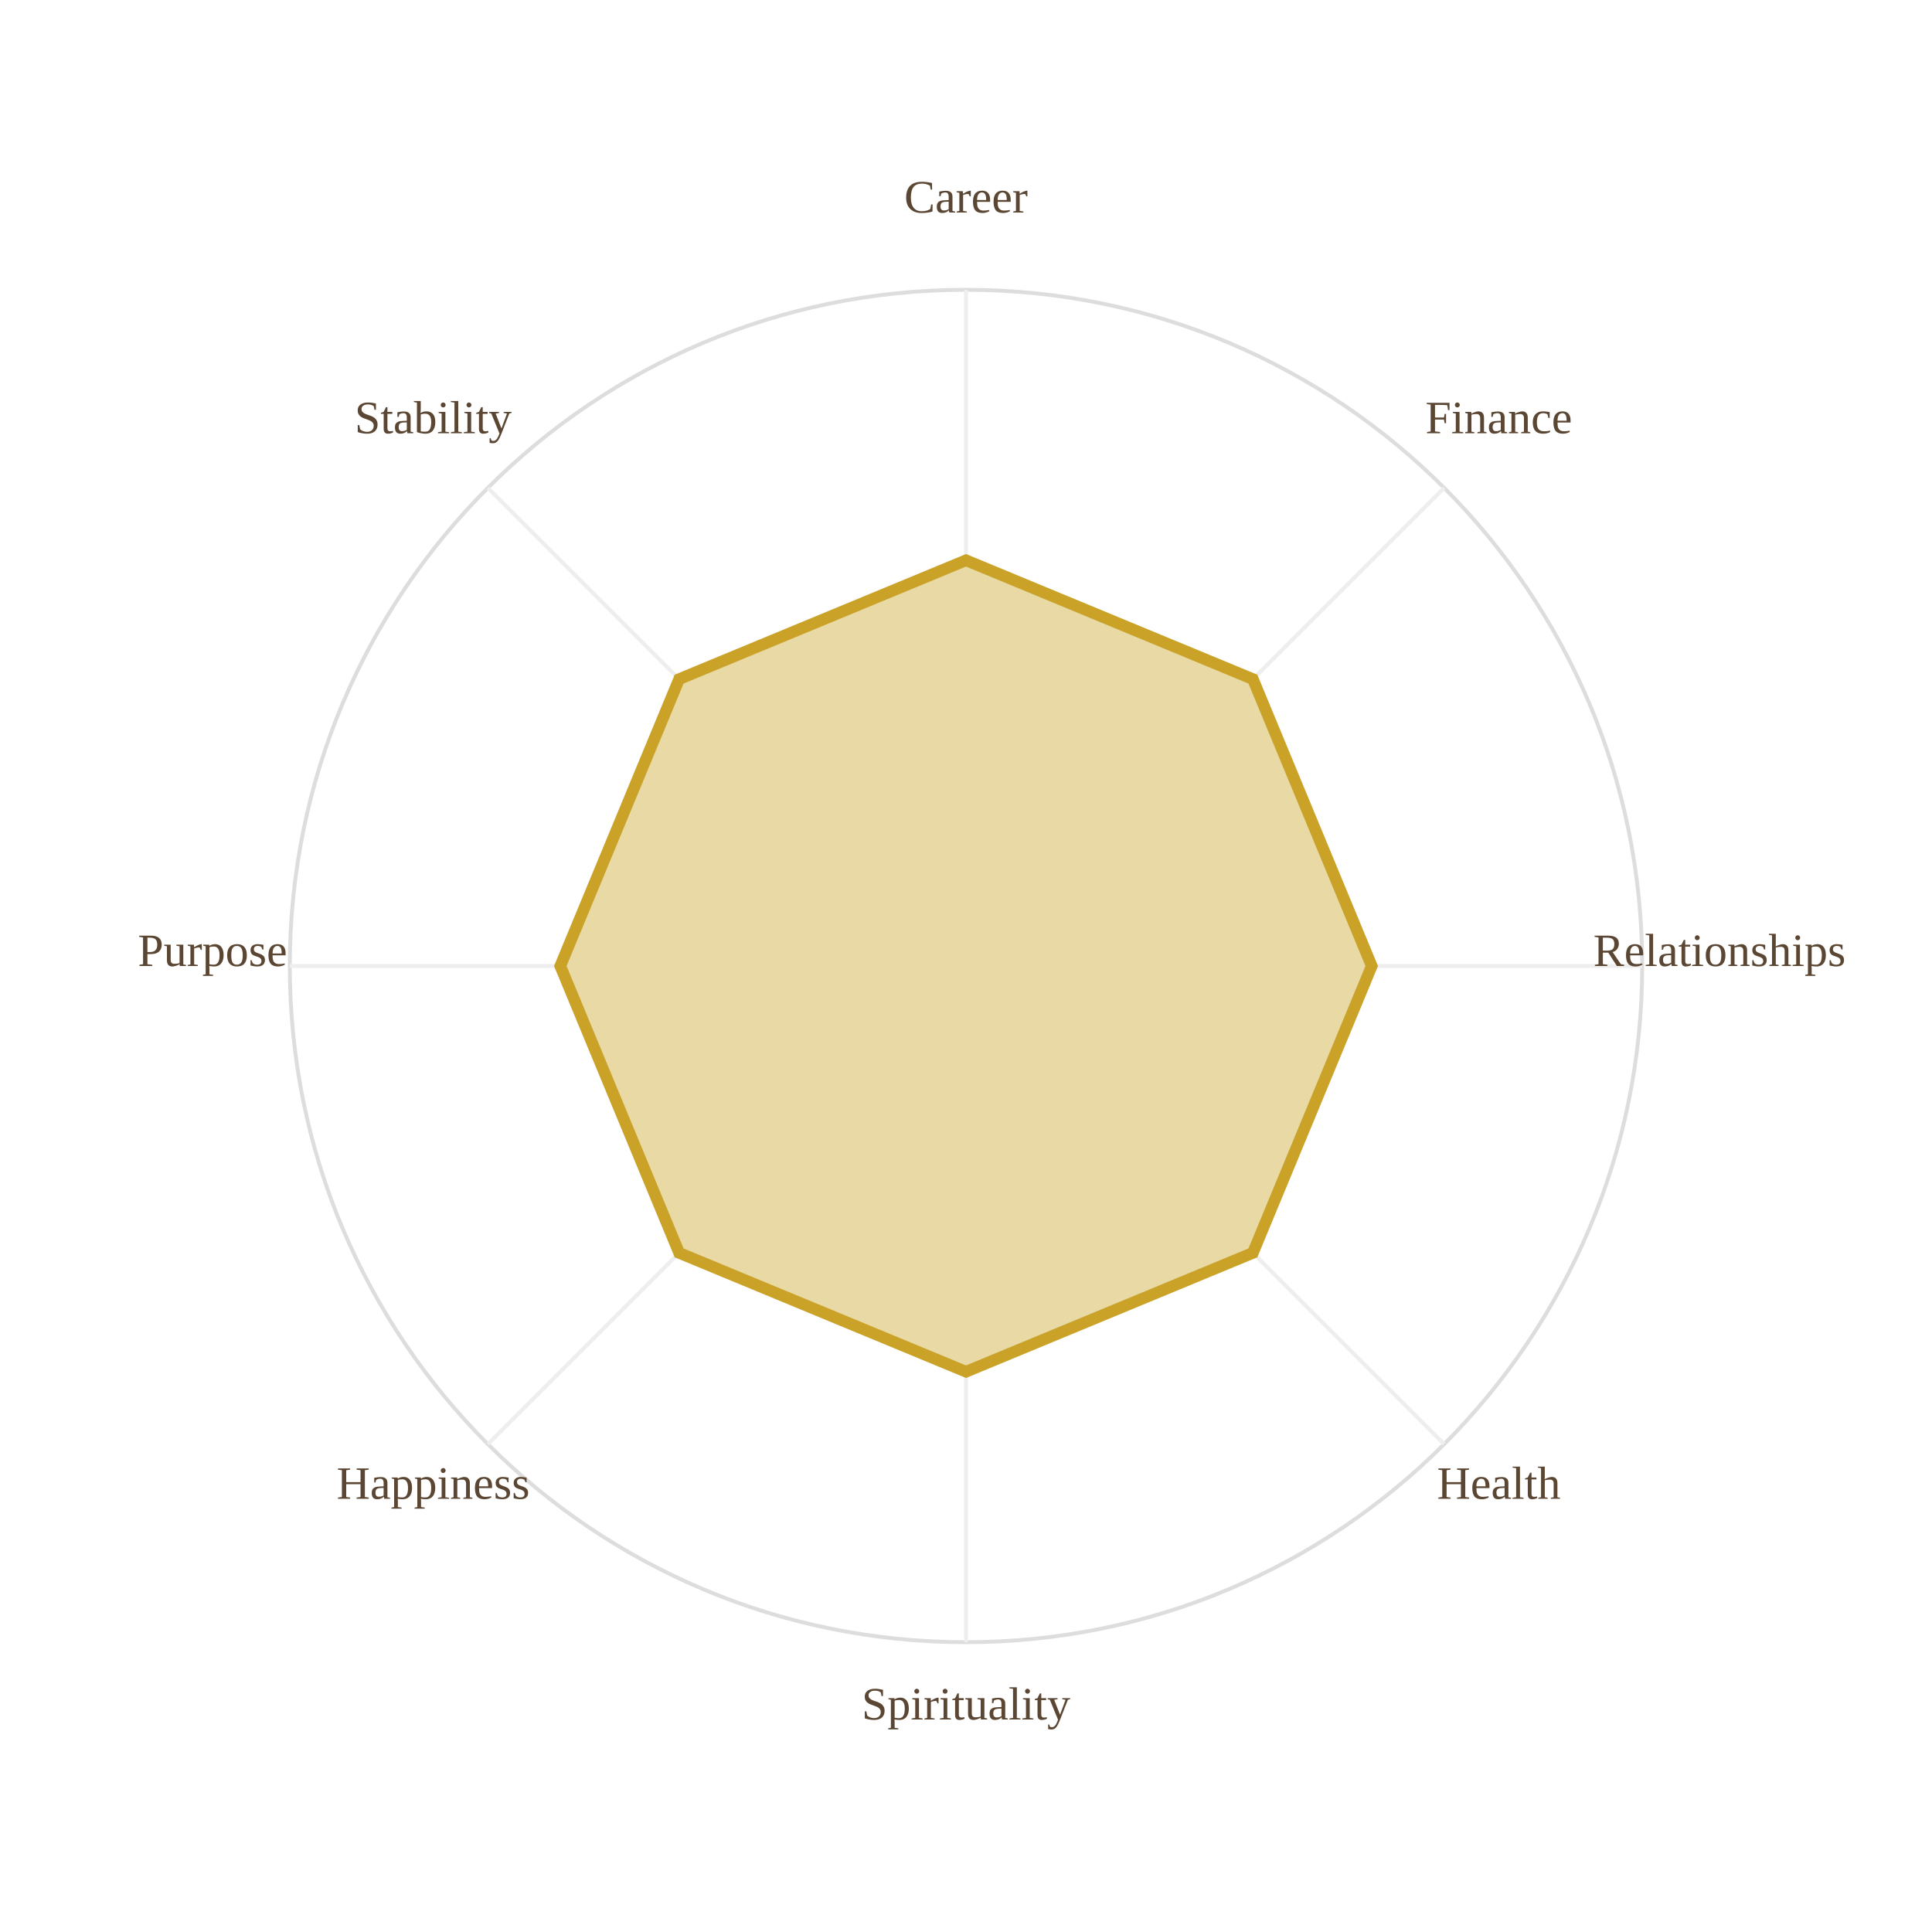
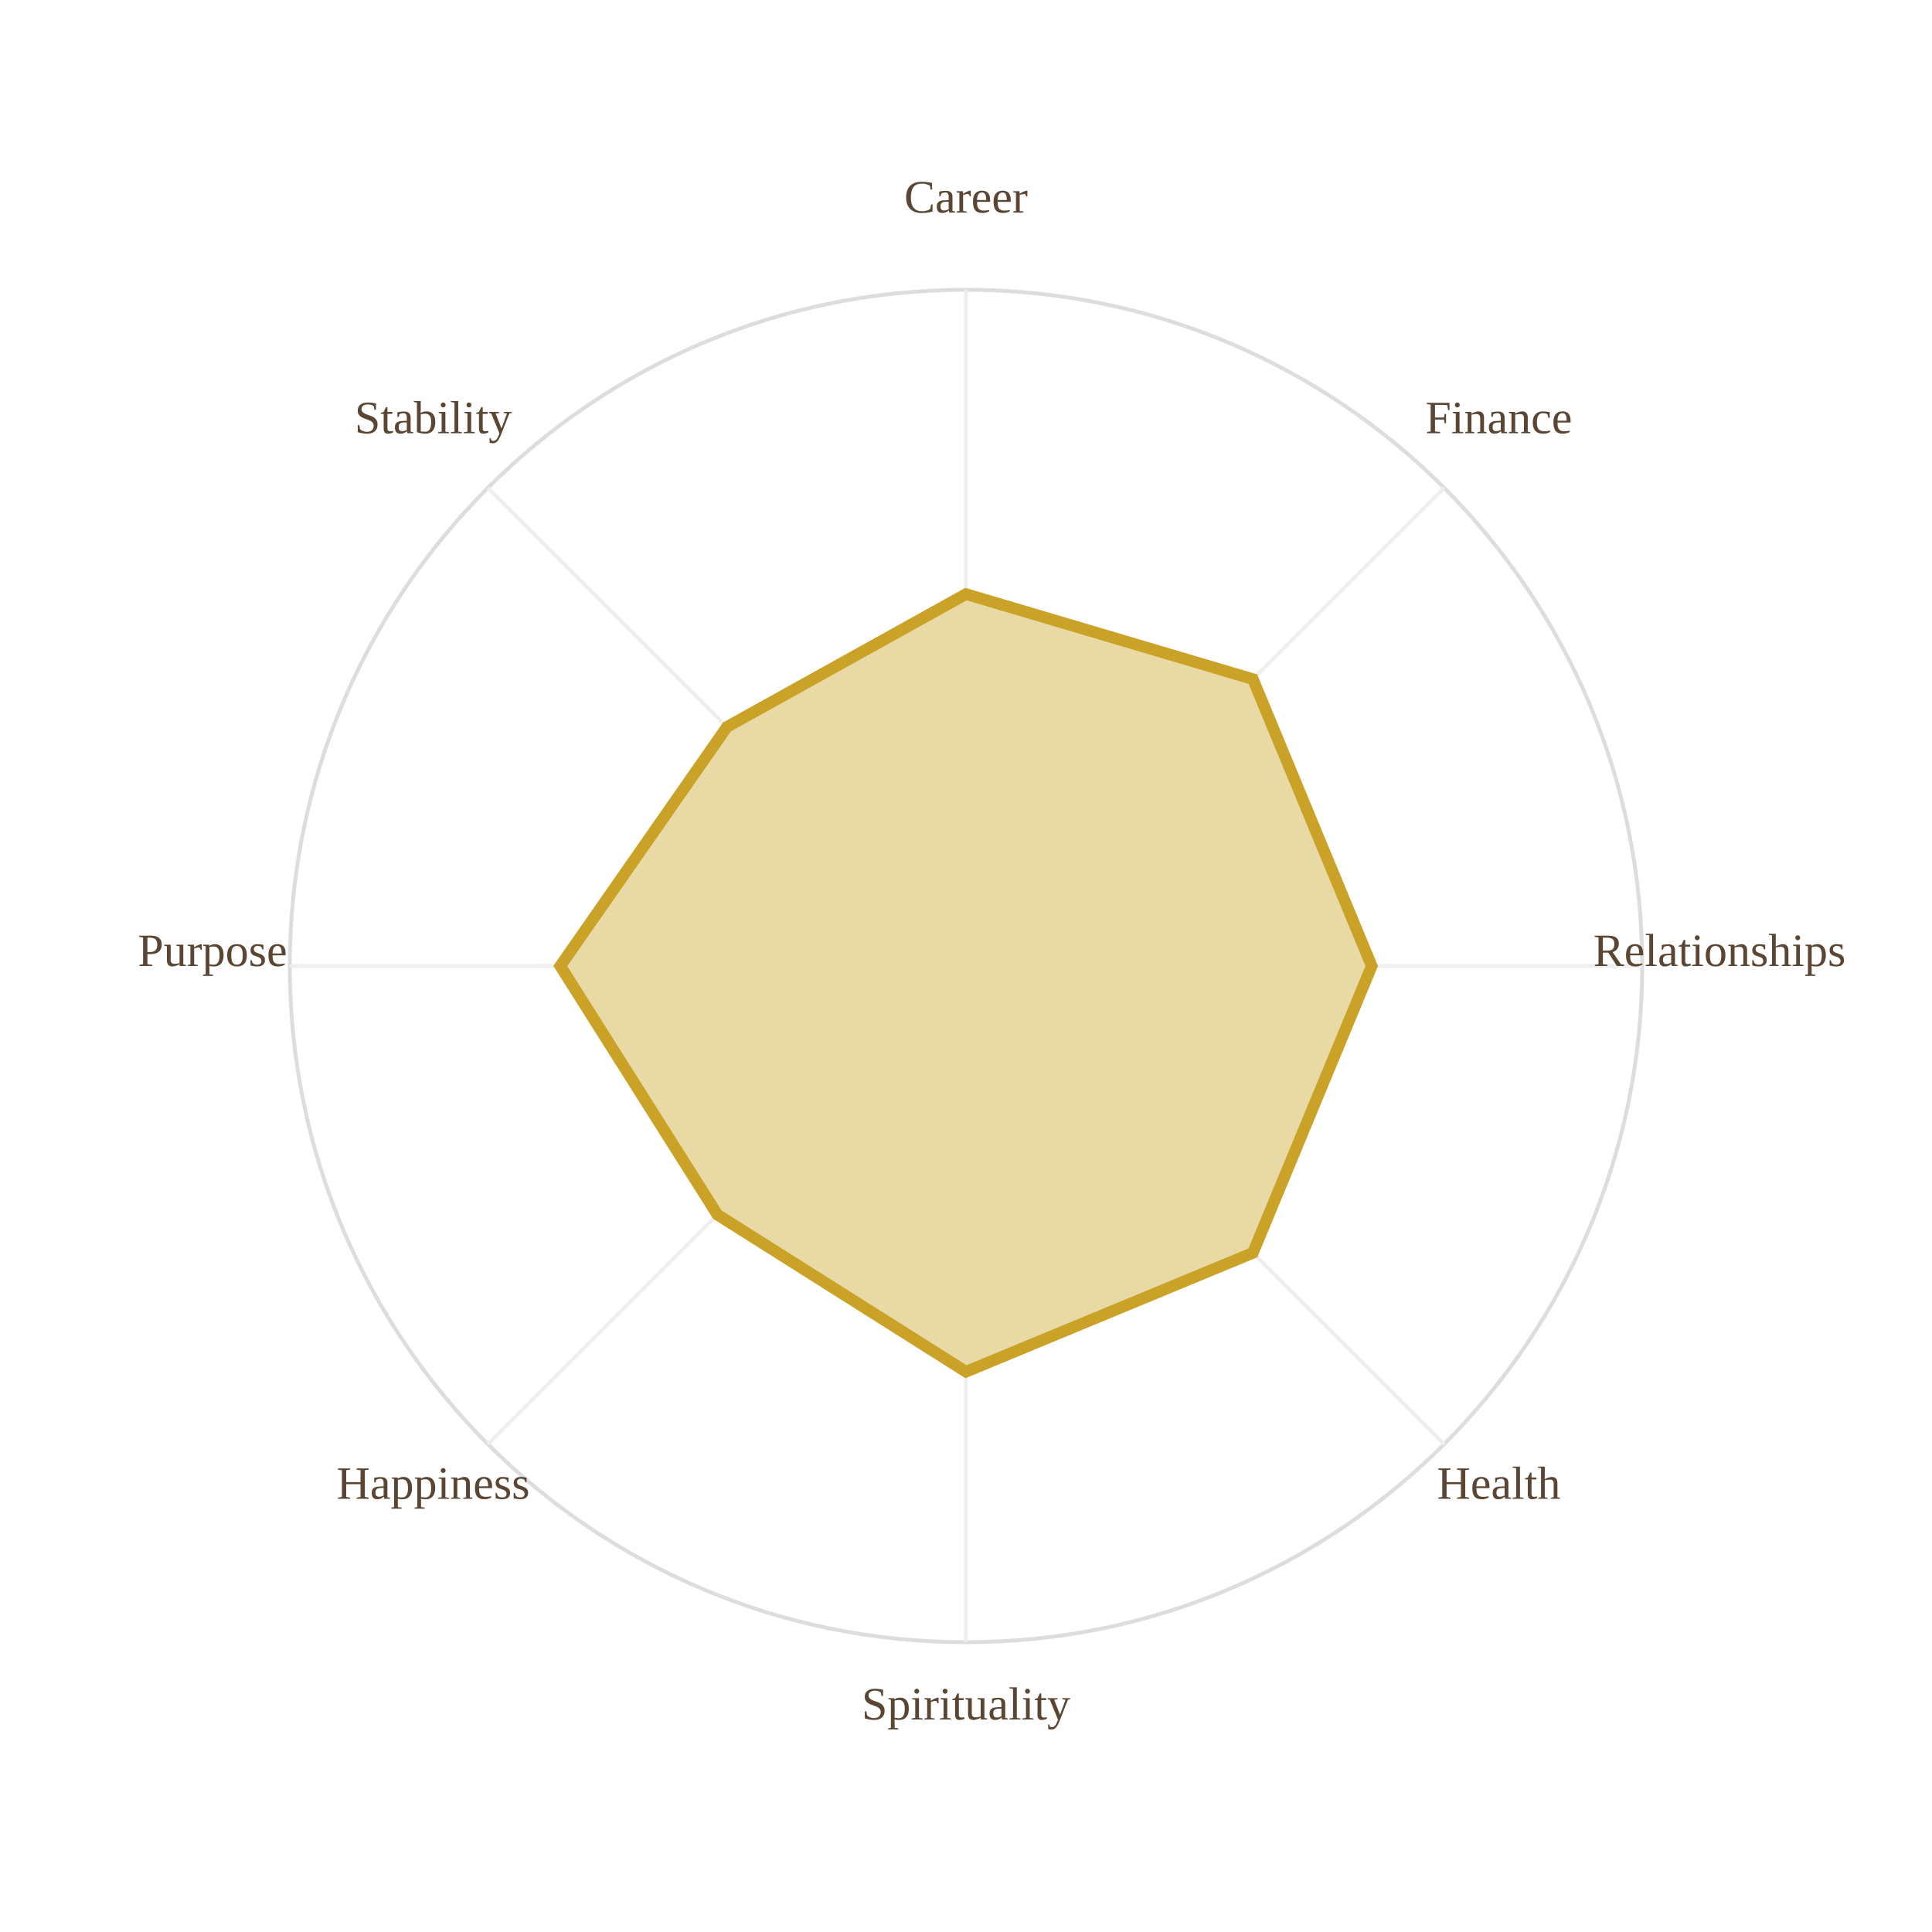
<svg xmlns="http://www.w3.org/2000/svg" baseProfile="full" height="500" version="1.1" width="500">
  <defs />
  <rect fill="white" height="500" width="500" x="0" y="0" />
  <circle cx="250.0" cy="250.0" fill="none" r="175.0" stroke="#ddd" />
  <line stroke="#eee" x1="250.0" x2="250.0" y1="250.0" y2="75.0" />
  <text fill="#5a4632" font-size="12" text-anchor="middle" x="250.0" y="55.0">Career</text>
  <line stroke="#eee" x1="250.0" x2="373.744" y1="250.0" y2="126.256" />
  <text fill="#5a4632" font-size="12" text-anchor="middle" x="387.886" y="112.114">Finance</text>
  <line stroke="#eee" x1="250.0" x2="425.0" y1="250.0" y2="250.0" />
  <text fill="#5a4632" font-size="12" text-anchor="middle" x="445.0" y="250.0">Relationships</text>
  <line stroke="#eee" x1="250.0" x2="373.744" y1="250.0" y2="373.744" />
  <text fill="#5a4632" font-size="12" text-anchor="middle" x="387.886" y="387.886">Health</text>
  <line stroke="#eee" x1="250.0" x2="250.0" y1="250.0" y2="425.0" />
  <text fill="#5a4632" font-size="12" text-anchor="middle" x="250.0" y="445.0">Spirituality</text>
  <line stroke="#eee" x1="250.0" x2="126.256" y1="250.0" y2="373.744" />
  <text fill="#5a4632" font-size="12" text-anchor="middle" x="112.114" y="387.886">Happiness</text>
  <line stroke="#eee" x1="250.0" x2="75.0" y1="250.0" y2="250" />
  <text fill="#5a4632" font-size="12" text-anchor="middle" x="55.0" y="250">Purpose</text>
  <line stroke="#eee" x1="250.0" x2="126.256" y1="250.0" y2="126.256" />
  <text fill="#5a4632" font-size="12" text-anchor="middle" x="112.114" y="112.114">Stability</text>
-   <polygon fill="#e8d9a5" points="250.0,145.0 324.246,175.754 355.0,250.0 324.246,324.246 250.0,355.0 175.754,324.246 145.0,250.0 175.754,175.754" stroke="#c9a227" stroke-width="3" />
+   <polygon fill="#e8d9a5" points="250.0,153.75 324.246,175.754 355.0,250.0 324.246,324.246 250.0,355.0 185.653,314.347 145.0,250.0 188.128,188.128" stroke="#c9a227" stroke-width="3" />
</svg>
